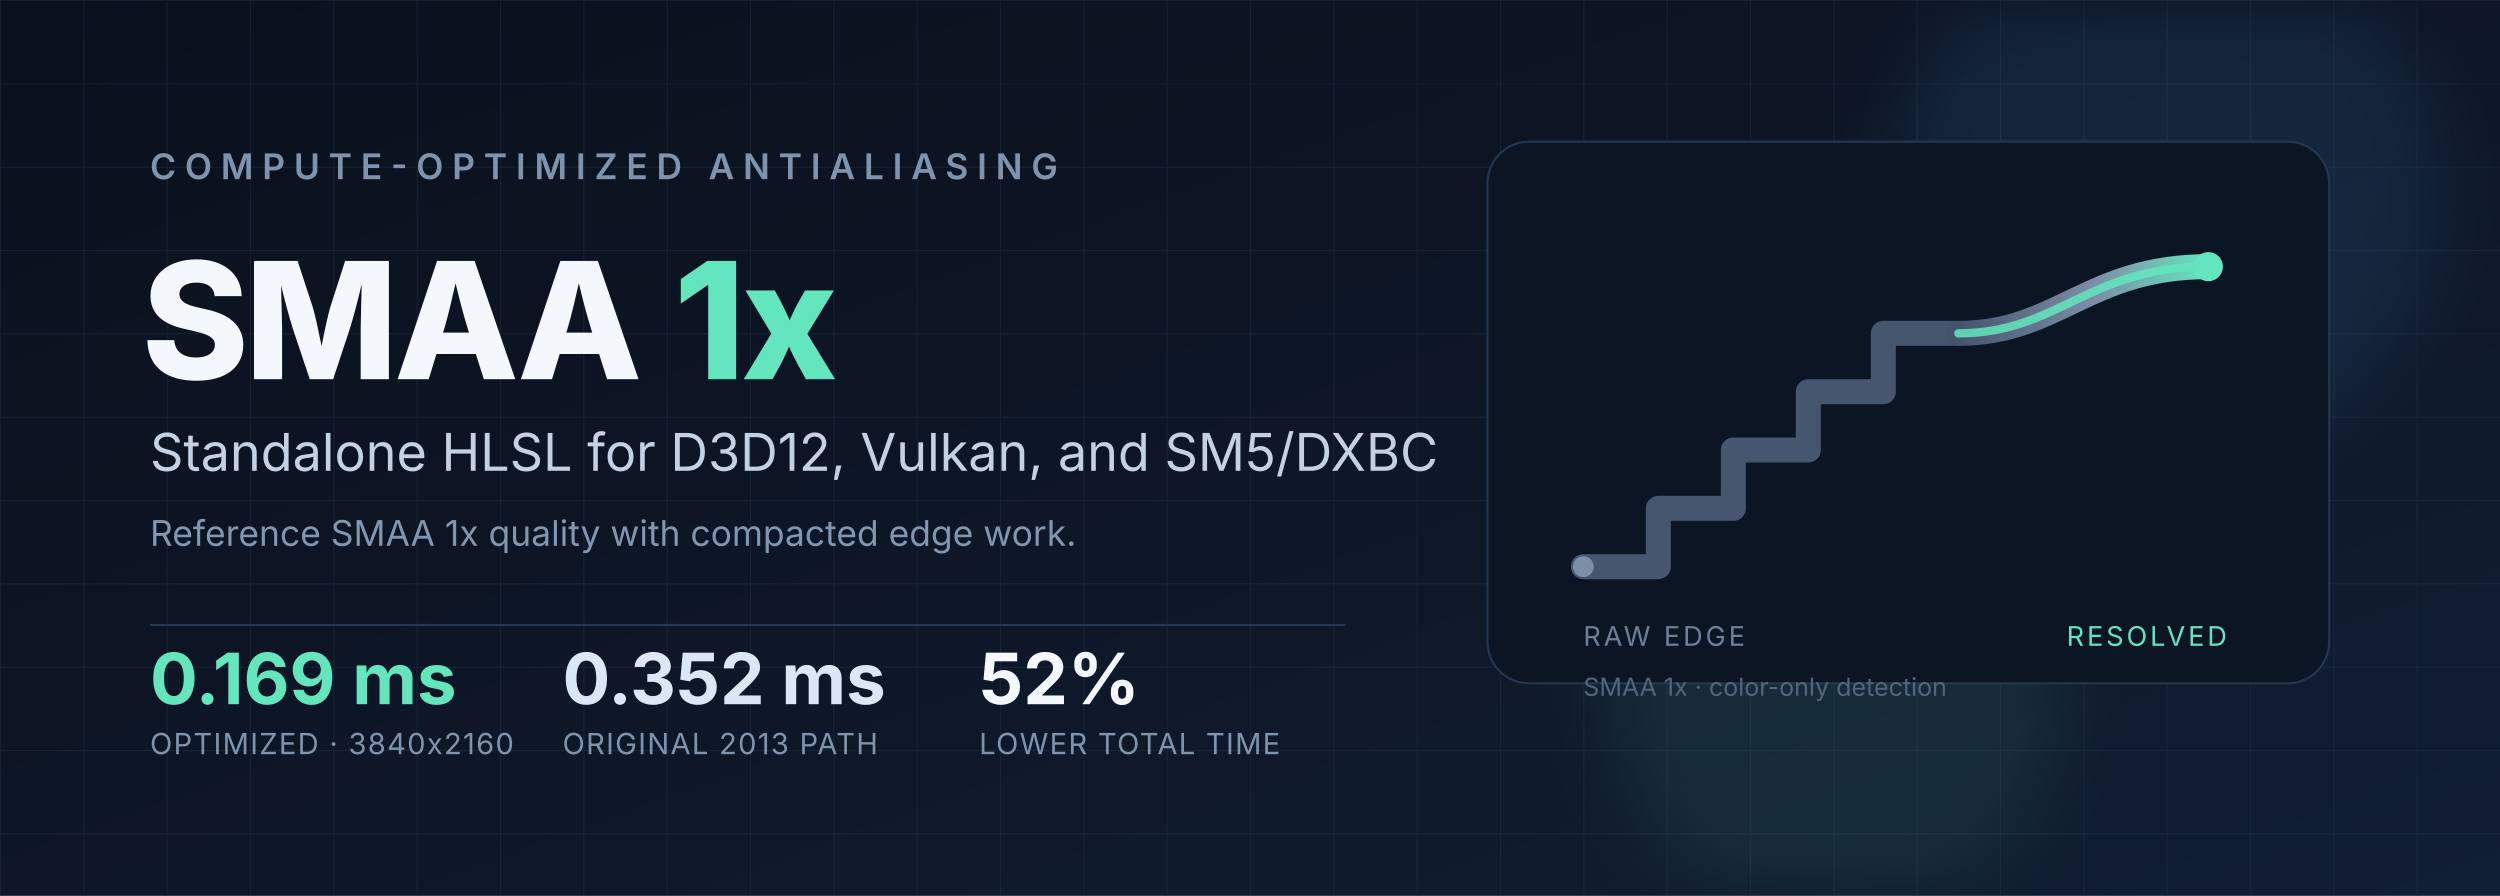
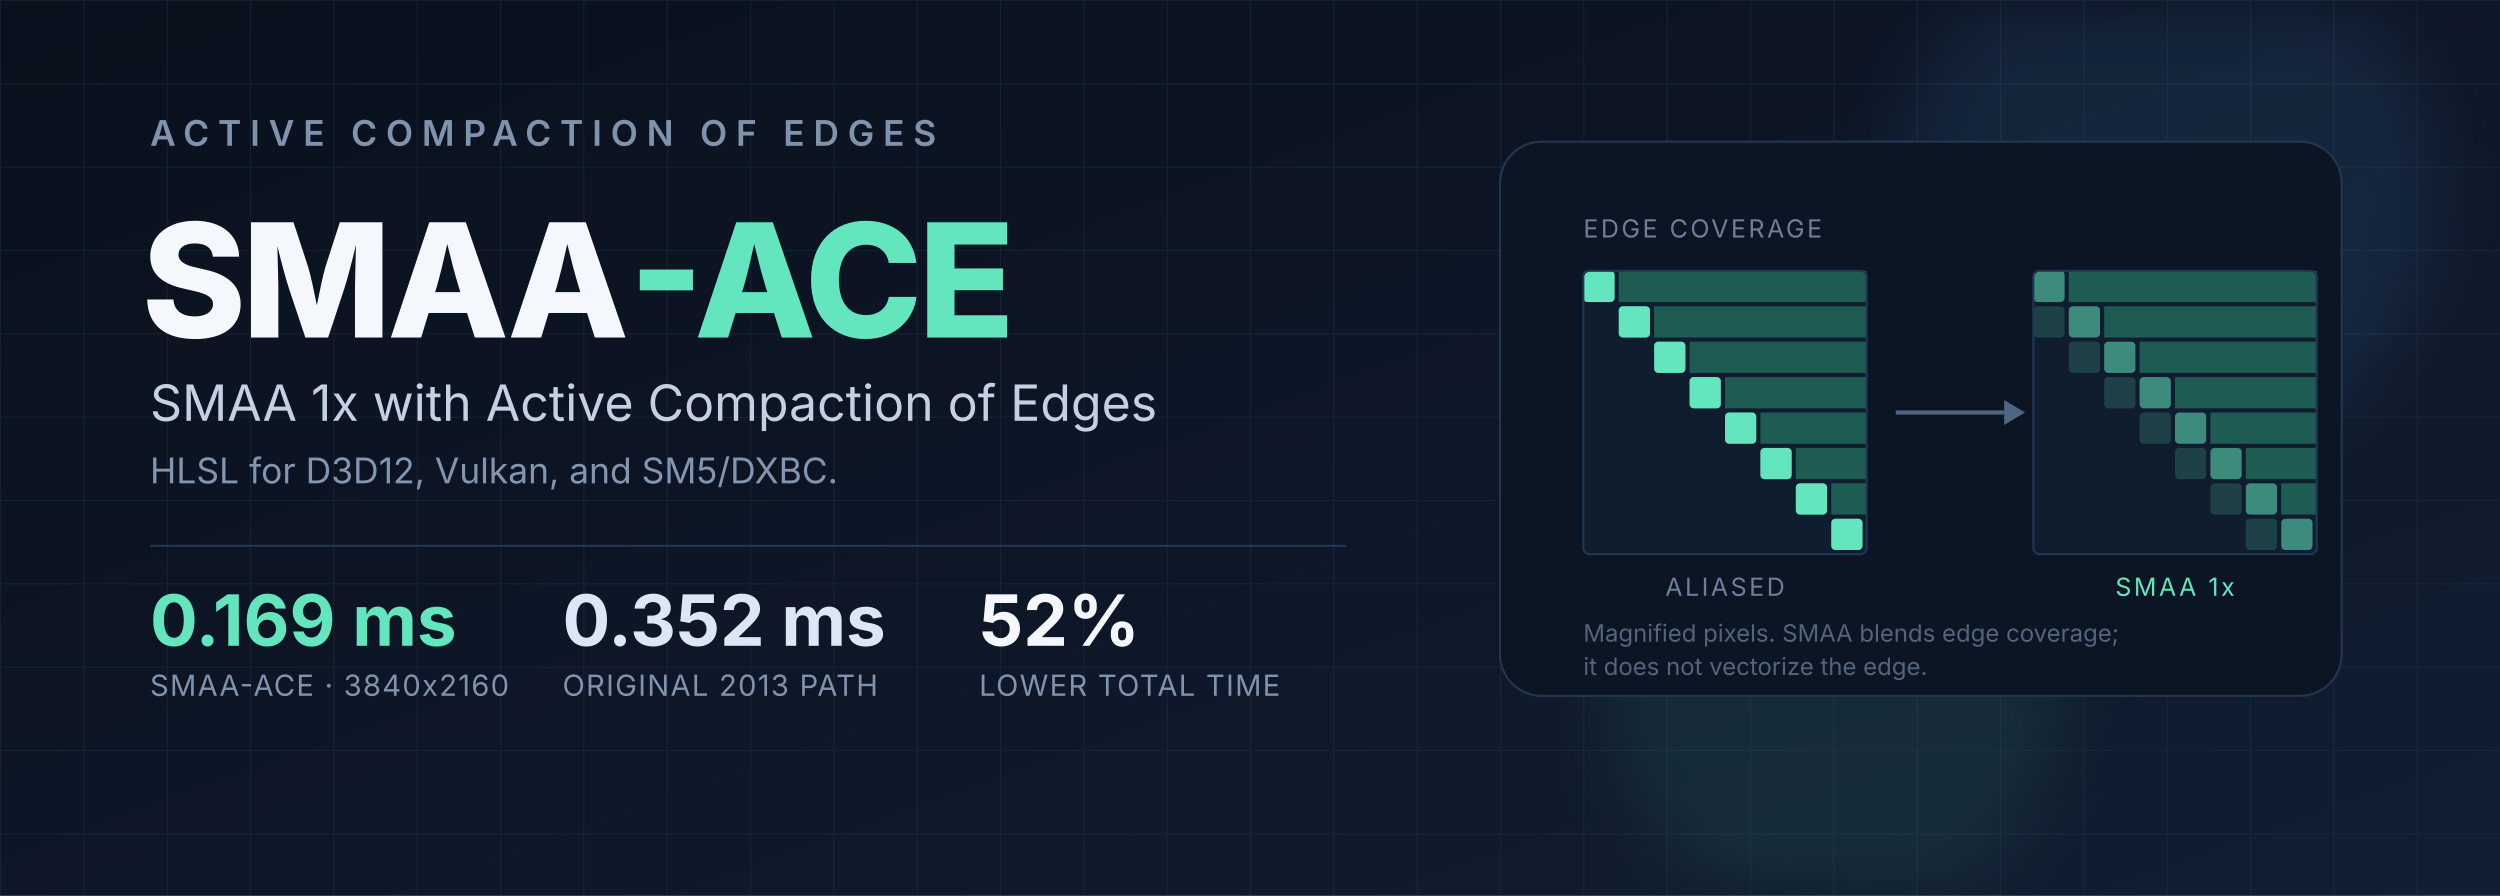
<svg xmlns="http://www.w3.org/2000/svg" width="1200" height="430" viewBox="0 0 1200 430" role="img" aria-labelledby="heroTitle heroDesc">
  <defs>
    <linearGradient id="bg" x1="0" y1="0" x2="1" y2="1">
      <stop offset="0" stop-color="#0a101c" />
      <stop offset="0.55" stop-color="#0e1728" />
      <stop offset="1" stop-color="#111f33" />
    </linearGradient>
    <linearGradient id="accent" x1="0" y1="0" x2="1" y2="0">
      <stop offset="0" stop-color="#63e6be" />
      <stop offset="1" stop-color="#4dabf7" />
-     </linearGradient>
-     <linearGradient id="fade" x1="0" y1="0" x2="1" y2="0">
-       <stop offset="0" stop-color="#44546c" />
-       <stop offset="0.55" stop-color="#7d8fa8" />
-       <stop offset="1" stop-color="#63e6be" />
    </linearGradient>
    <pattern id="grid" width="40" height="40" patternUnits="userSpaceOnUse">
      <path d="M40 0H0V40" fill="none" stroke="#21324a" stroke-width="1" />
    </pattern>
    <filter id="softGlow" x="-50%" y="-50%" width="200%" height="200%">
      <feGaussianBlur stdDeviation="16" />
    </filter>
  </defs>
  <rect width="1200" height="430" fill="url(#bg)" />
  <rect width="1200" height="430" fill="url(#grid)" opacity="0.42" />
  <circle cx="1040" cy="92" r="130" fill="#4dabf7" opacity="0.10" filter="url(#softGlow)" />
  <circle cx="880" cy="330" r="110" fill="#63e6be" opacity="0.08" filter="url(#softGlow)" />
  <g font-family="Segoe UI, Inter, Arial, sans-serif">
-     <text x="72" y="86" fill="#7f93ad" font-size="17" font-weight="600" letter-spacing="4.2">COMPUTE-OPTIMIZED ANTIALIASING</text>
-     <text x="68" y="182" fill="#f4f8fc" font-size="78" font-weight="800" letter-spacing="-2">SMAA <tspan fill="#63e6be">1x</tspan>
+     <text x="72" y="70" fill="#7f93ad" font-size="17" font-weight="600" letter-spacing="4.2">ACTIVE COMPACTION OF EDGES</text>
+     <text x="68" y="162" fill="#f4f8fc" font-size="76" font-weight="800" letter-spacing="-2">SMAA<tspan fill="#63e6be">-ACE</tspan>
    </text>
-     <text x="72" y="226" fill="#c3d1e2" font-size="25" font-weight="400">Standalone HLSL for D3D12, Vulkan, and SM5/DXBC</text>
-     <text x="72" y="262" fill="#8296af" font-size="17">Reference SMAA 1x quality with compacted edge work.</text>
-     <line x1="72" y1="300" x2="646" y2="300" stroke="#243650" stroke-width="1" />
-     <text x="72" y="338" fill="#63e6be" font-size="34" font-weight="700">0.169 ms</text>
-     <text x="72" y="362" fill="#7f93ad" font-size="14" letter-spacing="0.6">OPTIMIZED · 3840x2160</text>
-     <text x="270" y="338" fill="#dbe7f4" font-size="34" font-weight="700">0.352 ms</text>
-     <text x="270" y="362" fill="#7f93ad" font-size="14" letter-spacing="0.6">ORIGINAL 2013 PATH</text>
-     <text x="470" y="338" fill="#f4f8fc" font-size="34" font-weight="700">52%</text>
-     <text x="470" y="362" fill="#7f93ad" font-size="14" letter-spacing="0.6">LOWER TOTAL TIME</text>
+     <text x="72" y="202" fill="#c3d1e2" font-size="24" font-weight="400">SMAA 1x with Active Compaction of Edges</text>
+     <text x="72" y="232" fill="#8296af" font-size="17">HLSL for D3D12, Vulkan, and SM5/DXBC.</text>
+     <line x1="72" y1="262" x2="646" y2="262" stroke="#243650" stroke-width="1" />
+     <text x="72" y="310" fill="#63e6be" font-size="34" font-weight="700">0.169 ms</text>
+     <text x="72" y="334" fill="#7f93ad" font-size="14" letter-spacing="0.6">SMAA-ACE · 3840x2160</text>
+     <text x="270" y="310" fill="#dbe7f4" font-size="34" font-weight="700">0.352 ms</text>
+     <text x="270" y="334" fill="#7f93ad" font-size="14" letter-spacing="0.6">ORIGINAL 2013 PATH</text>
+     <text x="470" y="310" fill="#f4f8fc" font-size="34" font-weight="700">52%</text>
+     <text x="470" y="334" fill="#7f93ad" font-size="14" letter-spacing="0.6">LOWER TOTAL TIME</text>
  </g>
-   <g transform="translate(744 96)" fill="none" stroke-linecap="round" stroke-linejoin="round">
-     <rect x="-30" y="-28" width="404" height="260" rx="20" fill="#0b1524" stroke="#233650" stroke-width="1" />
-     <g stroke="#45566e" stroke-width="12">
-       <path d="M16 176H52V148H88V120H124V92H160V64H196" />
+   <g transform="translate(744 96)">
+     <rect x="-24" y="-28" width="404" height="266" rx="20" fill="#0b1524" stroke="#233650" stroke-width="1" />
+     <g font-family="Segoe UI, Inter, Arial, sans-serif" font-size="12" letter-spacing="1.2">
+       <text x="16" y="18" fill="#6e8099">EDGE COVERAGE</text>
+       <text x="84" y="190" fill="#6e8099" text-anchor="middle">ALIASED</text>
+       <text x="300" y="190" fill="#63e6be" text-anchor="middle">SMAA 1x</text>
    </g>
-     <path d="M196 64C244 64 258 32 316 32" stroke="url(#fade)" stroke-width="12" />
-     <path d="M196 64C244 64 258 32 316 32" stroke="#63e6be" stroke-width="4" opacity="0.85" />
-     <circle cx="316" cy="32" r="7" fill="#63e6be" stroke="none" />
-     <circle cx="16" cy="176" r="5" fill="#7d8fa8" stroke="none" />
-     <text x="16" y="214" fill="#6e8099" stroke="none" font-family="Segoe UI, Inter, Arial, sans-serif" font-size="13" letter-spacing="1.4">RAW EDGE</text>
-     <text x="248" y="214" fill="#63e6be" stroke="none" font-family="Segoe UI, Inter, Arial, sans-serif" font-size="13" letter-spacing="1.4">RESOLVED</text>
-     <text x="16" y="238" fill="#53657c" stroke="none" font-family="Segoe UI, Inter, Arial, sans-serif" font-size="12">SMAA 1x · color-only detection</text>
+     <g fill="#101d2e">
+       <rect x="16" y="34" width="136" height="136" rx="3" />
+     </g>
+     <g fill="#1e5b53">
+       <path d="M33 34H152V49H33Z M50 51H152V66H50Z M67 68H152V83H67Z M84 85H152V100H84Z M101 102H152V117H101Z M118 119H152V134H118Z M135 136H152V151H135Z" />
+       <rect x="16" y="34" width="15" height="15" rx="2" />
+       <rect x="33" y="51" width="15" height="15" rx="2" />
+       <rect x="50" y="68" width="15" height="15" rx="2" />
+       <rect x="67" y="85" width="15" height="15" rx="2" />
+       <rect x="84" y="102" width="15" height="15" rx="2" />
+       <rect x="101" y="119" width="15" height="15" rx="2" />
+       <rect x="118" y="136" width="15" height="15" rx="2" />
+       <rect x="135" y="153" width="15" height="15" rx="2" />
+     </g>
+     <g fill="#63e6be">
+       <rect x="16" y="34" width="15" height="15" rx="2" />
+       <rect x="33" y="51" width="15" height="15" rx="2" />
+       <rect x="50" y="68" width="15" height="15" rx="2" />
+       <rect x="67" y="85" width="15" height="15" rx="2" />
+       <rect x="84" y="102" width="15" height="15" rx="2" />
+       <rect x="101" y="119" width="15" height="15" rx="2" />
+       <rect x="118" y="136" width="15" height="15" rx="2" />
+       <rect x="135" y="153" width="15" height="15" rx="2" />
+     </g>
+     <g fill="none" stroke="#1e3854" stroke-width="1">
+       <rect x="16" y="34" width="136" height="136" rx="3" />
+     </g>
+     <line x1="166" y1="102" x2="218" y2="102" stroke="#4f6580" stroke-width="2" />
+     <path d="M218 96L228 102L218 108Z" fill="#4f6580" />
+     <g fill="#101d2e">
+       <rect x="232" y="34" width="136" height="136" rx="3" />
+     </g>
+     <g fill="#1e5b53">
+       <path d="M249 34H368V49H249Z M266 51H368V66H266Z M283 68H368V83H283Z M300 85H368V100H300Z M317 102H368V117H317Z M334 119H368V134H334Z M351 136H368V151H351Z" />
+     </g>
+     <g fill="#63e6be" fill-opacity="0.18">
+       <rect x="232" y="51" width="15" height="15" rx="2" />
+       <rect x="249" y="68" width="15" height="15" rx="2" />
+       <rect x="266" y="85" width="15" height="15" rx="2" />
+       <rect x="283" y="102" width="15" height="15" rx="2" />
+       <rect x="300" y="119" width="15" height="15" rx="2" />
+       <rect x="317" y="136" width="15" height="15" rx="2" />
+       <rect x="334" y="153" width="15" height="15" rx="2" />
+     </g>
+     <g fill="#63e6be" fill-opacity="0.55">
+       <rect x="232" y="34" width="15" height="15" rx="2" />
+       <rect x="249" y="51" width="15" height="15" rx="2" />
+       <rect x="266" y="68" width="15" height="15" rx="2" />
+       <rect x="283" y="85" width="15" height="15" rx="2" />
+       <rect x="300" y="102" width="15" height="15" rx="2" />
+       <rect x="317" y="119" width="15" height="15" rx="2" />
+       <rect x="334" y="136" width="15" height="15" rx="2" />
+       <rect x="351" y="153" width="15" height="15" rx="2" />
+     </g>
+     <g fill="none" stroke="#1e3854" stroke-width="1">
+       <rect x="232" y="34" width="136" height="136" rx="3" />
+     </g>
+     <text x="16" y="212" fill="#53657c" stroke="none" font-family="Segoe UI, Inter, Arial, sans-serif" font-size="11.5">Magnified pixels. SMAA blends edge coverage;</text>
+     <text x="16" y="228" fill="#53657c" stroke="none" font-family="Segoe UI, Inter, Arial, sans-serif" font-size="11.5">it does not vectorize the edge.</text>
  </g>
</svg>
